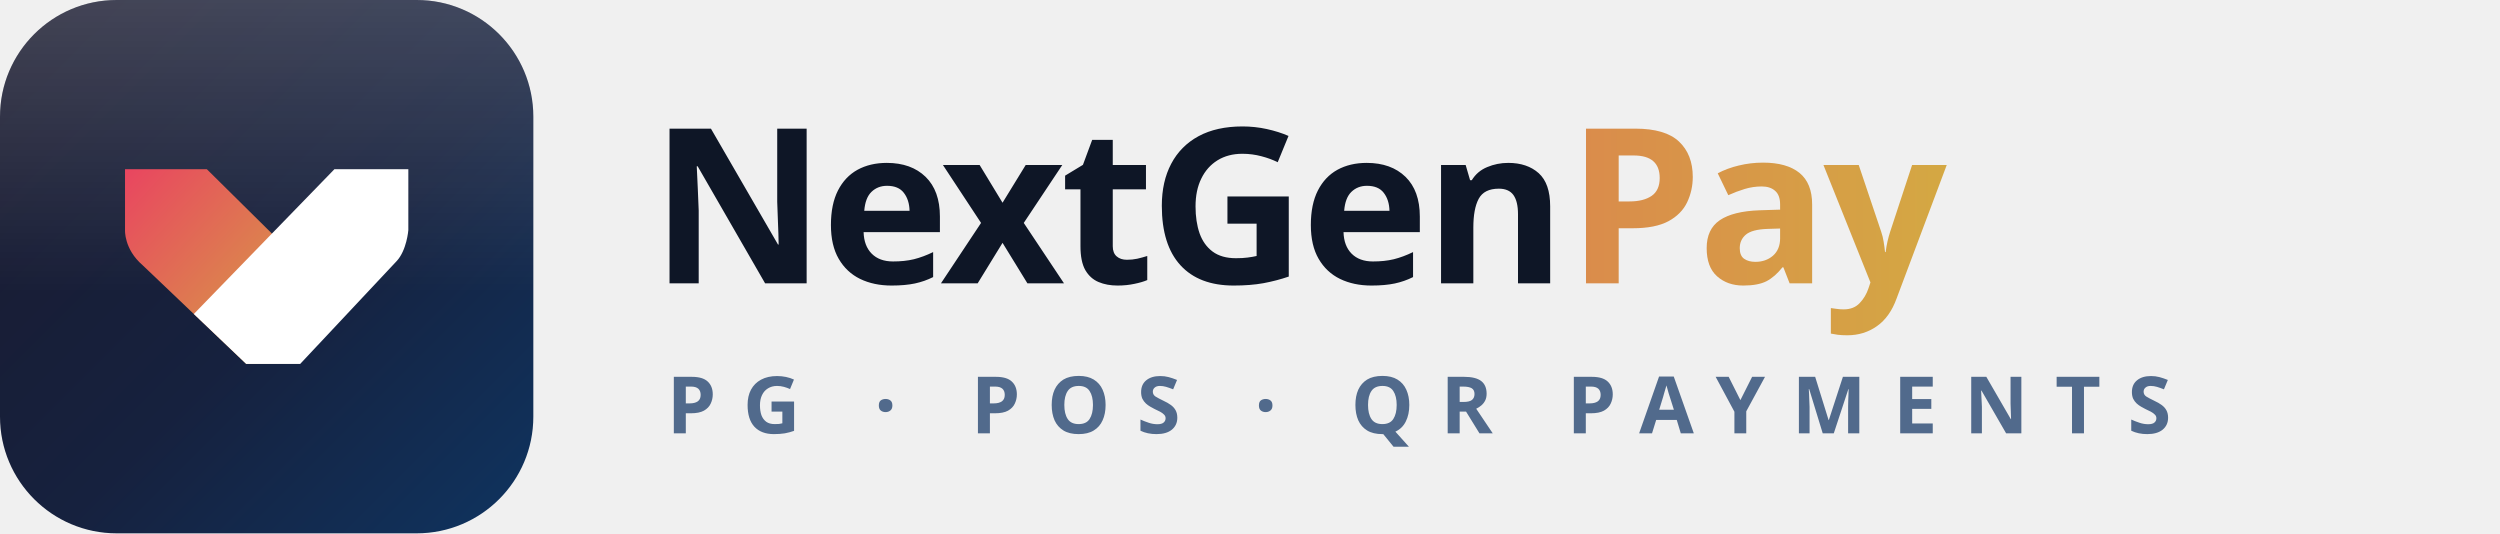
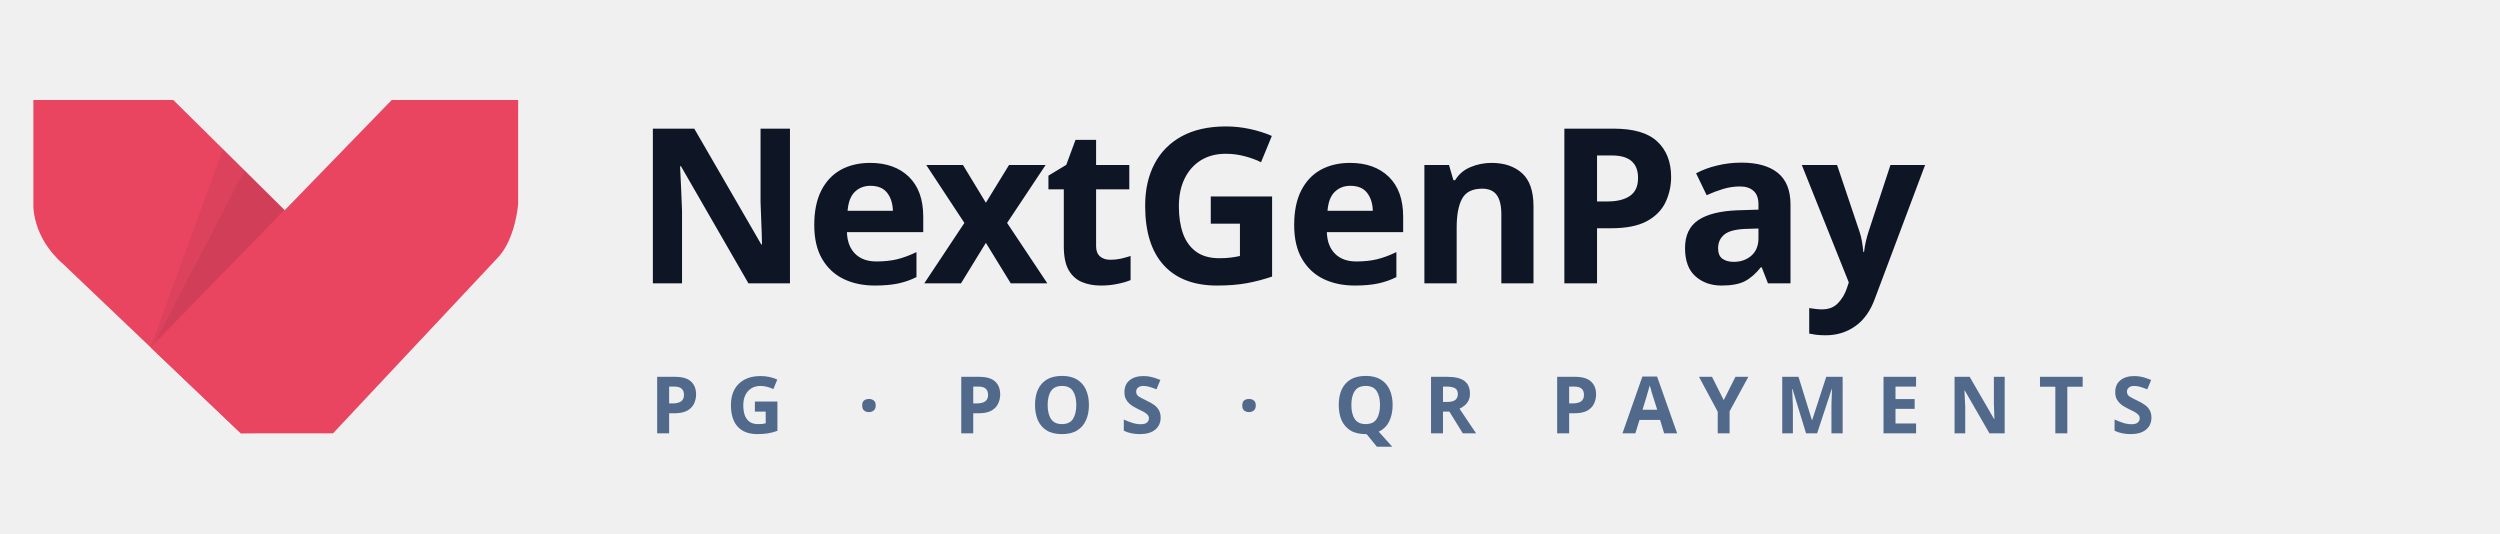
- <svg xmlns="http://www.w3.org/2000/svg" viewBox="0 0 300 64" role="img" aria-label="NextGenPay — PG, POS, QR Payments">
-   <defs>
-     <linearGradient id="lpBg" x1="0" y1="0" x2="1" y2="1">
-       <stop offset="0%" stop-color="#1a1a2e" />
-       <stop offset="55%" stop-color="#16213e" />
-       <stop offset="100%" stop-color="#0f3460" />
-     </linearGradient>
-     <linearGradient id="lpBolt" x1="0" y1="0" x2="1" y2="1">
-       <stop offset="0%" stop-color="#e94560" />
-       <stop offset="100%" stop-color="#d4a843" />
-     </linearGradient>
-     <linearGradient id="lpShine" x1="0" y1="0" x2="0" y2="1">
-       <stop offset="0%" stop-color="#ffffff" stop-opacity="0.18" />
-       <stop offset="55%" stop-color="#ffffff" stop-opacity="0" />
-     </linearGradient>
-     <linearGradient id="lpAccent" x1="0" y1="0" x2="1" y2="0">
-       <stop offset="0%" stop-color="#e94560" />
-       <stop offset="100%" stop-color="#d4a843" />
-     </linearGradient>
-   </defs>
-   <g>
-     <rect width="64" height="64" rx="14" fill="url(#lpBg)" />
-     <rect width="64" height="64" rx="14" fill="url(#lpShine)" />
-     <g transform="translate(15 20.3) scale(1.0625)">
-       <path fill-rule="evenodd" clip-rule="evenodd" d="M0.002 0V6.854C0.002 6.854 -0.133 9.012 1.981 10.839L13.691 21.996L19.781 21.918L18.804 9.882L16.495 7.173L9.238 0H0.002Z" fill="url(#lpBolt)" />
-       <path fill-rule="evenodd" clip-rule="evenodd" d="M7.773 16.357L23.656 0H32V6.884C32 6.884 31.826 9.178 30.659 10.406L19.782 22H13.694L7.773 16.357Z" fill="#ffffff" />
-     </g>
+ <svg xmlns="http://www.w3.org/2000/svg" viewBox="0 0 300 64" fill="none" role="img" aria-label="NextGenPay — PG, POS, QR Payments">
+   <g transform="translate(4 12) scale(1.818)">
+     <path fill-rule="evenodd" clip-rule="evenodd" d="M0.002 0V6.854C0.002 6.854 -0.133 9.012 1.981 10.839L13.691 21.996L19.781 21.918L18.804 9.882L16.495 7.173L9.238 0H0.002Z" fill="#e94560" />
+     <path opacity="0.06" fill-rule="evenodd" clip-rule="evenodd" d="M7.698 16.436L12.52 3.237L16.554 7.256L7.698 16.436Z" fill="#161616" />
+     <path opacity="0.06" fill-rule="evenodd" clip-rule="evenodd" d="M8.078 15.918L13.942 4.64L16.585 7.285L8.078 15.918Z" fill="#161616" />
+     <path fill-rule="evenodd" clip-rule="evenodd" d="M7.773 16.357L23.656 0H32V6.884C32 6.884 31.826 9.178 30.659 10.406L19.782 22H13.694L7.773 16.357Z" fill="#e94560" />
  </g>
-   <g transform="translate(78, 0)" font-family="Manrope, 'Segoe UI', system-ui, sans-serif">
+   <g transform="translate(76 0)" font-family="Manrope, 'Segoe UI', system-ui, sans-serif">
    <text x="0" y="34" font-size="26" font-weight="800" letter-spacing="-0.6" fill="#0e1626">
-       NextGen<tspan fill="url(#lpAccent)">Pay</tspan>
+       NextGenPay
    </text>
    <text x="2" y="52" font-size="9.5" font-weight="600" letter-spacing="3.2" fill="#516a8c">
      PG · POS · QR PAYMENTS
    </text>
  </g>
</svg>
